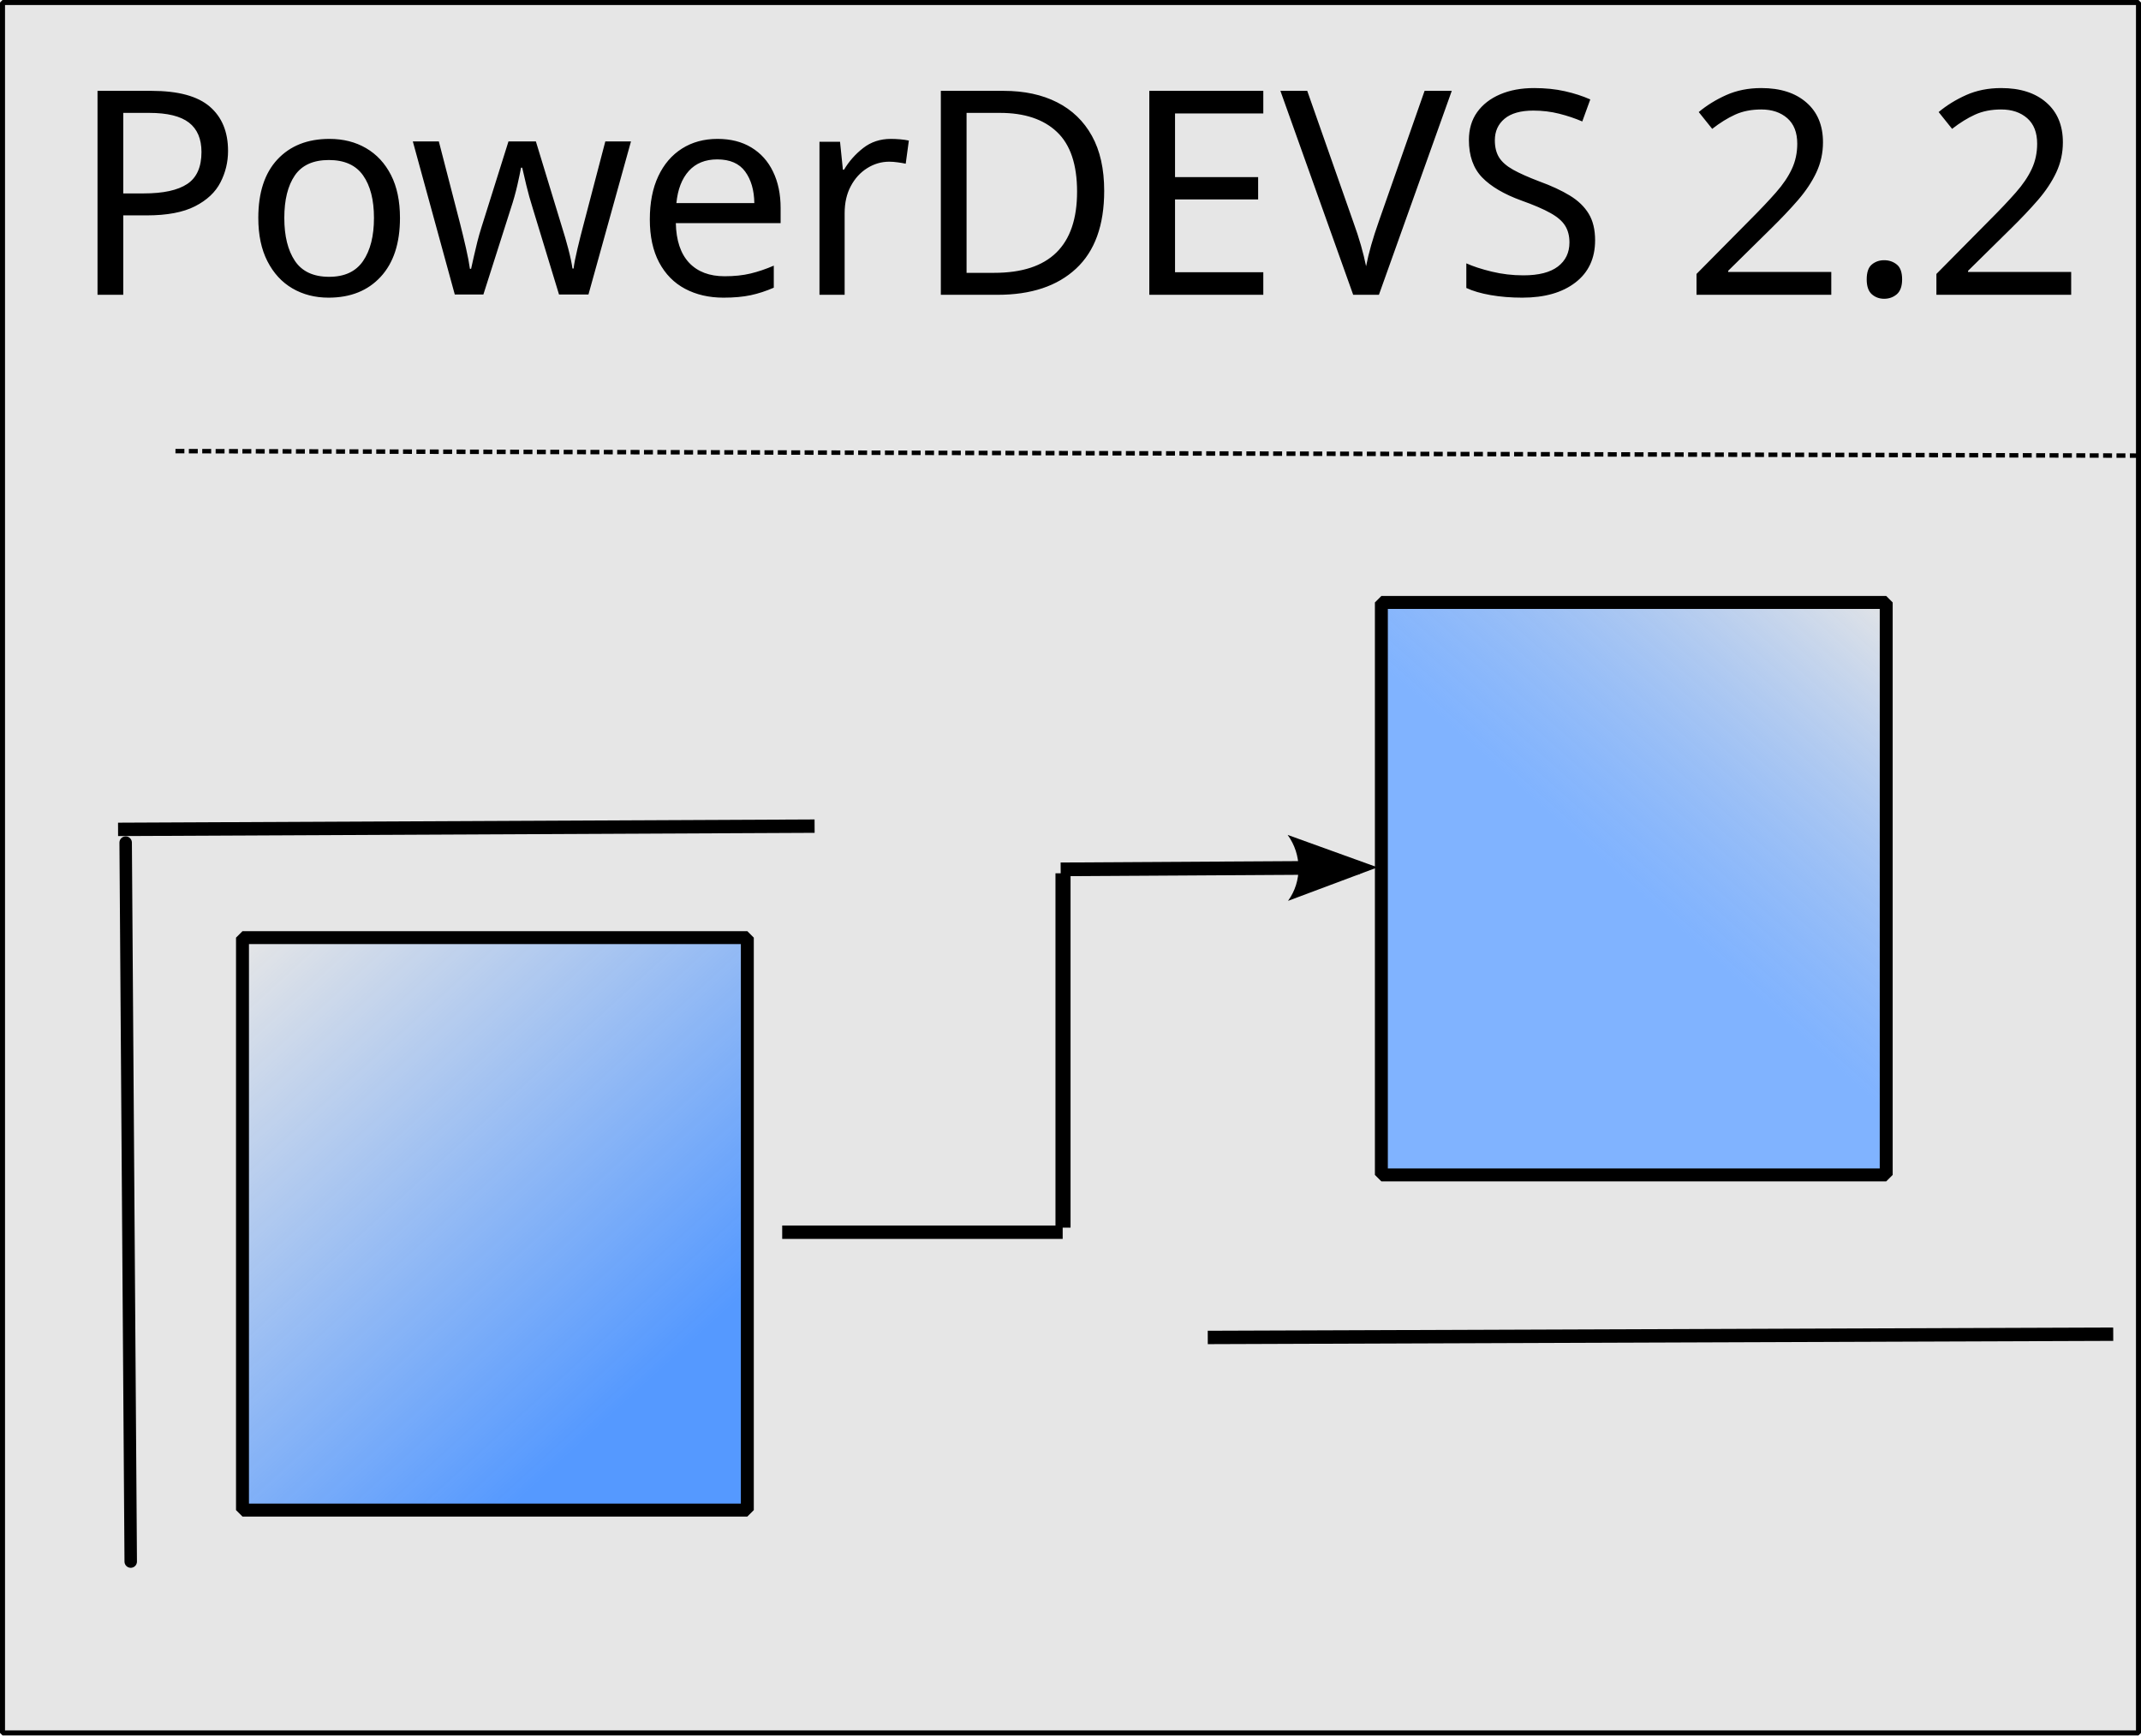
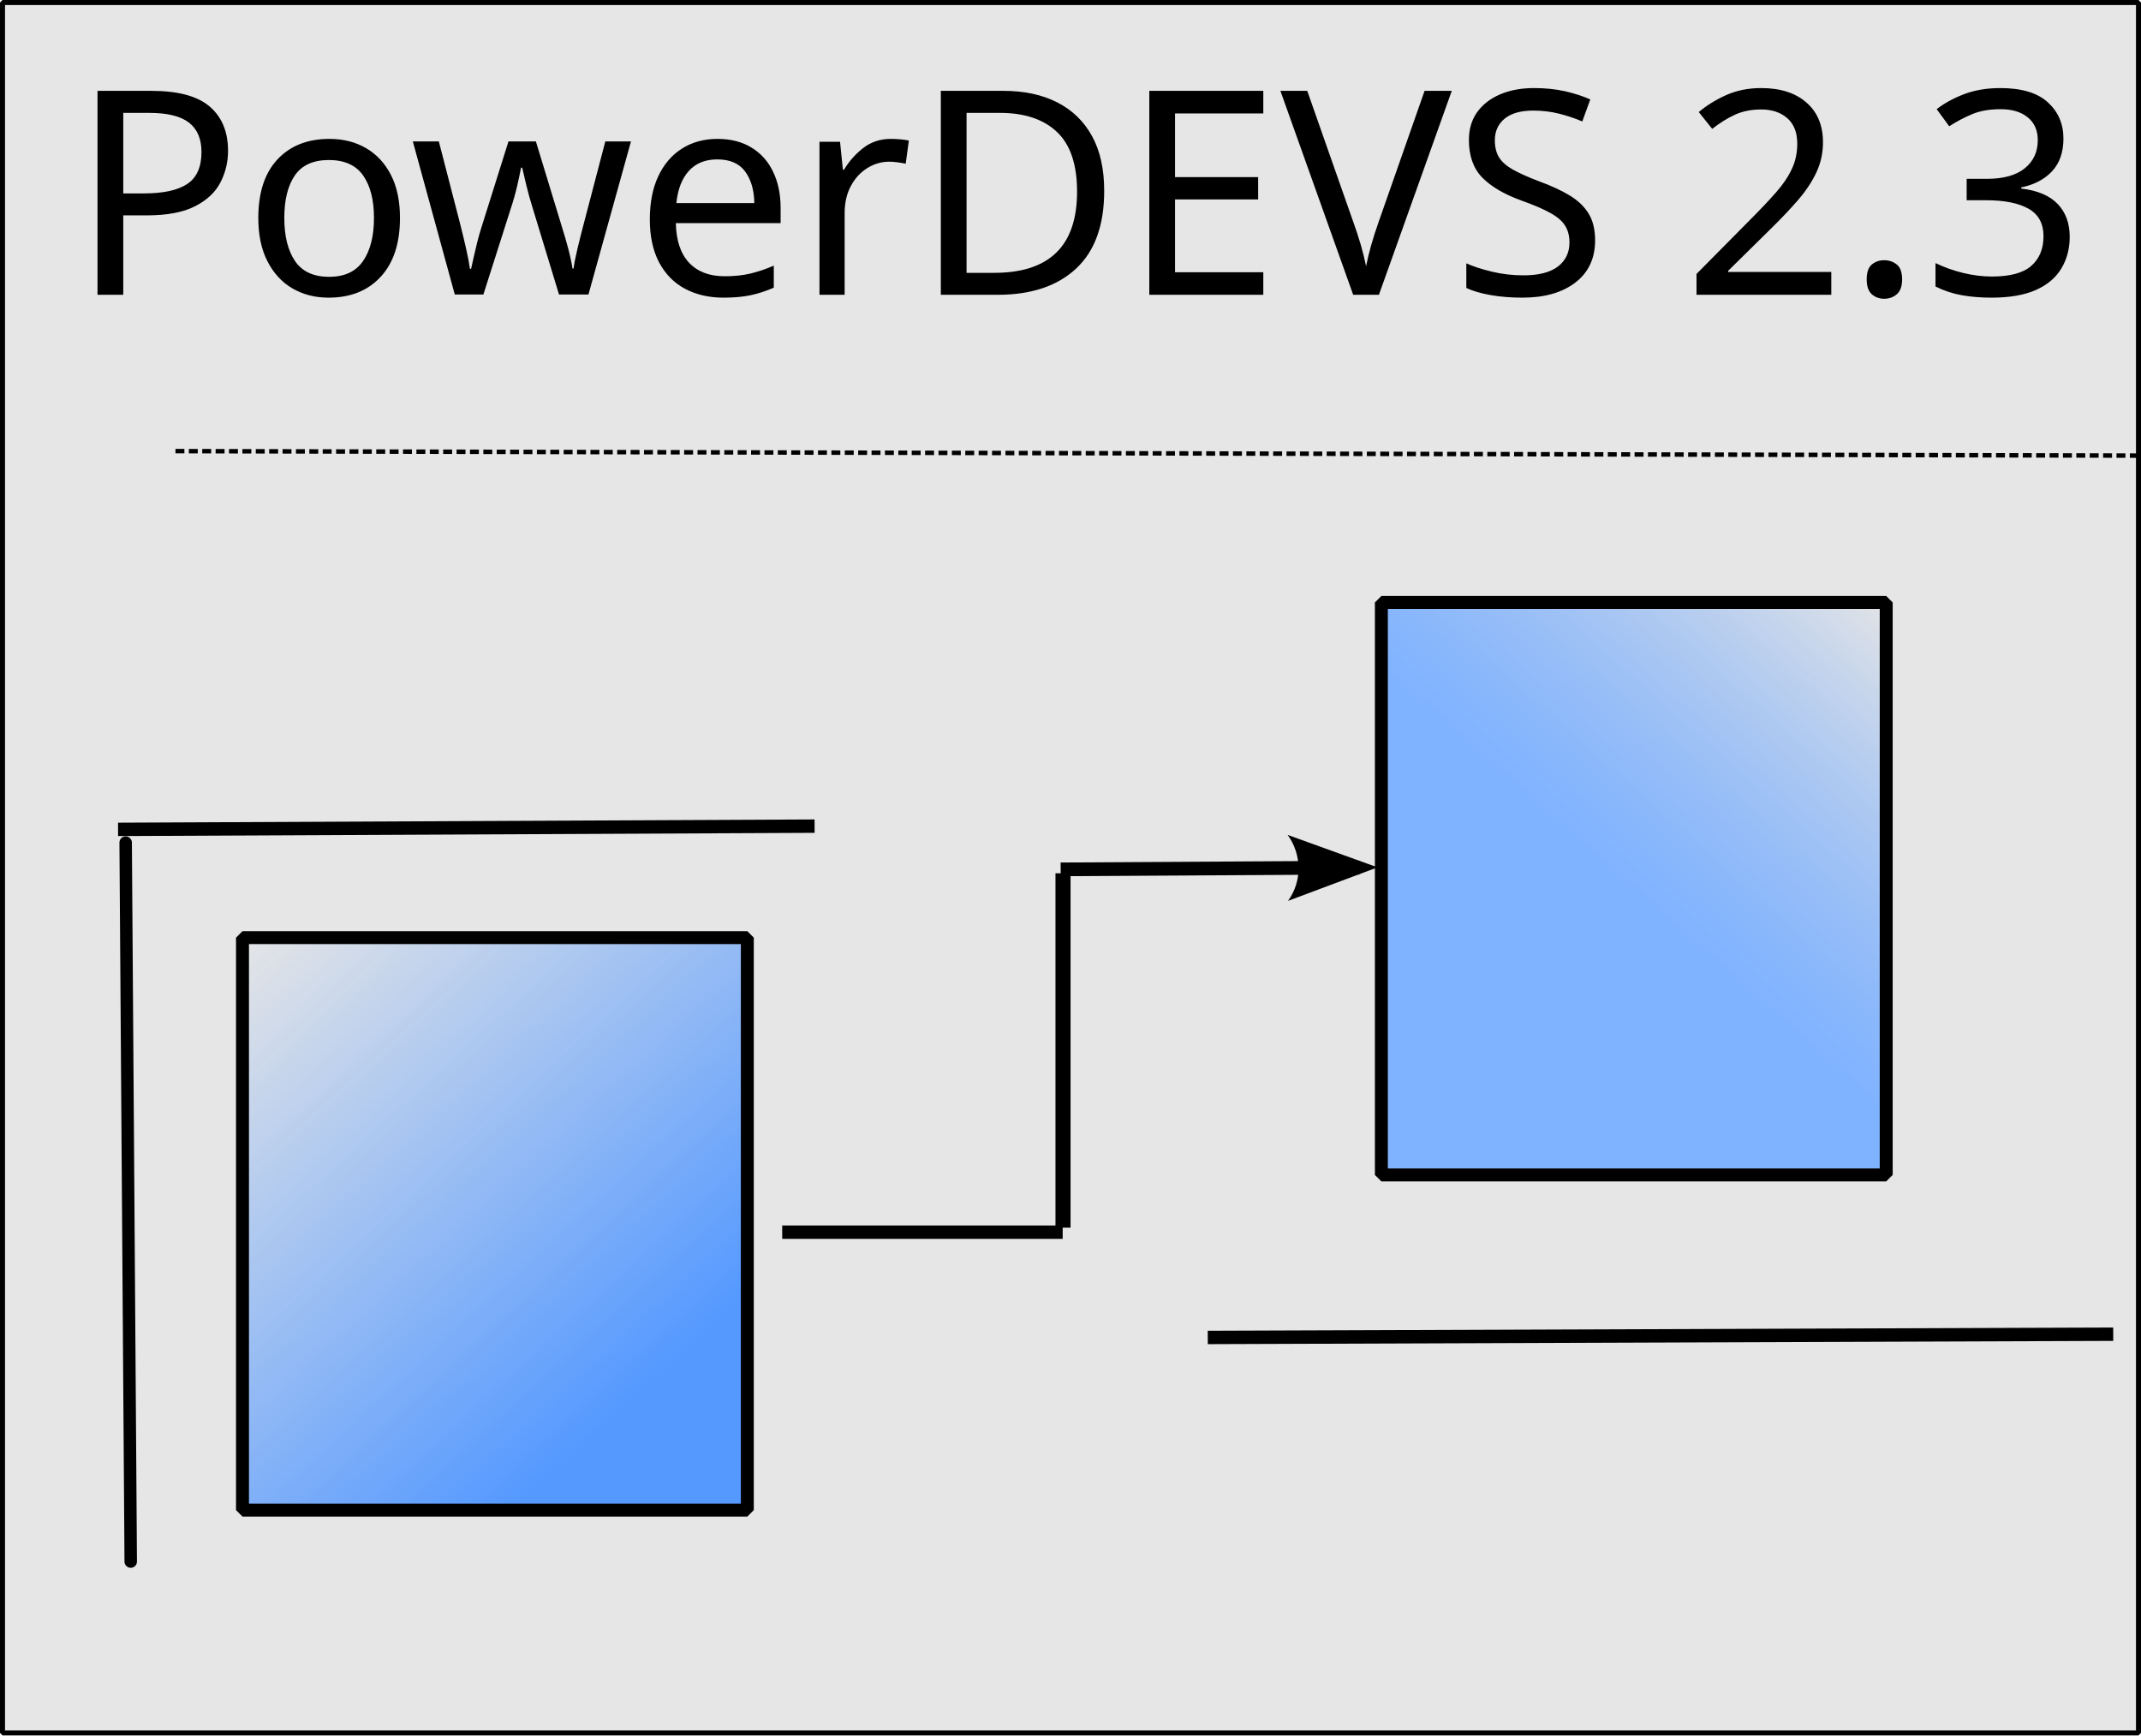
<svg xmlns="http://www.w3.org/2000/svg" xmlns:xlink="http://www.w3.org/1999/xlink" width="479.812" height="388.899" id="svg2" version="1.1">
  <defs id="defs4">
    <linearGradient id="linearGradient5117">
      <stop id="stop5119" offset="0" style="stop-color:#80b3ff;stop-opacity:1" />
      <stop id="stop5121" offset="1" style="stop-color:#5599ff;stop-opacity:0;" />
    </linearGradient>
    <marker orient="auto" refY="0" refX="0" id="Arrow2Mend" style="overflow:visible">
      <path id="path3687" style="font-size:12px;fill-rule:evenodd;stroke-width:0.625;stroke-linejoin:round" d="M 8.719,4.034 -2.207,0.016 8.719,-4.002 c -1.745,2.372 -1.735,5.617 -6e-7,8.035 z" transform="scale(-0.6,-0.6)" />
    </marker>
    <marker orient="auto" refY="0" refX="0" id="Arrow2Lend" style="overflow:visible">
      <path id="path3681" style="font-size:12px;fill-rule:evenodd;stroke-width:0.625;stroke-linejoin:round" d="M 8.719,4.034 -2.207,0.016 8.719,-4.002 c -1.745,2.372 -1.735,5.617 -6e-7,8.035 z" transform="matrix(-1.1,0,0,-1.1,-1.1,0)" />
    </marker>
    <marker orient="auto" refY="0" refX="0" id="SquareS" style="overflow:visible">
      <path id="path3737" d="M -5,-5 -5,5 5,5 5,-5 -5,-5 z" style="fill-rule:evenodd;stroke:#000000;stroke-width:1pt;marker-start:none" transform="scale(0.2,0.2)" />
    </marker>
    <marker orient="auto" refY="0" refX="0" id="DiamondL" style="overflow:visible">
      <path id="path3740" d="M 0,-7.071 -7.071,0 0,7.071 7.071,0 0,-7.071 z" style="fill-rule:evenodd;stroke:#000000;stroke-width:1pt;marker-start:none" transform="scale(0.8,0.8)" />
    </marker>
    <marker orient="auto" refY="0" refX="0" id="Arrow1Sstart" style="overflow:visible">
      <path id="path3672" d="M 0,0 5,-5 -12.5,0 5,5 0,0 z" style="fill-rule:evenodd;stroke:#000000;stroke-width:1pt;marker-start:none" transform="matrix(0.2,0,0,0.2,1.2,0)" />
    </marker>
    <linearGradient id="linearGradient3647">
      <stop style="stop-color:#5599ff;stop-opacity:1;" offset="0" id="stop3649" />
      <stop style="stop-color:#5599ff;stop-opacity:0;" offset="1" id="stop3651" />
    </linearGradient>
    <linearGradient xlink:href="#linearGradient3647" id="linearGradient3653" x1="646.498" y1="296.263" x2="555.084" y2="196.263" gradientUnits="userSpaceOnUse" gradientTransform="translate(-495.9552,17.99711)" />
    <linearGradient xlink:href="#linearGradient3647-2" id="linearGradient3653-0" x1="646.498" y1="296.263" x2="555.084" y2="196.263" gradientUnits="userSpaceOnUse" gradientTransform="translate(-478.8123,78.7919)" />
    <linearGradient id="linearGradient3647-2">
      <stop style="stop-color:#5599ff;stop-opacity:1;" offset="0" id="stop3649-4" />
      <stop style="stop-color:#5599ff;stop-opacity:0;" offset="1" id="stop3651-9" />
    </linearGradient>
    <linearGradient y2="195.313" x2="670.171" y1="260.908" x1="612.152" gradientTransform="translate(-240.7239,-57.1169)" gradientUnits="userSpaceOnUse" id="linearGradient4559" xlink:href="#linearGradient5117" />
  </defs>
  <g id="layer2" transform="translate(-5.284905,-4.639853)">
    <rect style="fill:#e6e6e6;fill-opacity:1;fill-rule:evenodd;stroke:#000000;stroke-width:1.125;stroke-linecap:round;stroke-linejoin:bevel;stroke-miterlimit:4;stroke-opacity:1;stroke-dasharray:none;stroke-dashoffset:0" id="rect2820" width="478.688" height="387.774" x="5.847" y="5.202" />
    <rect style="fill:url(#linearGradient3653);fill-opacity:1;fill-rule:evenodd;stroke:#000000;stroke-width:2.9;stroke-linecap:round;stroke-linejoin:bevel;stroke-miterlimit:4;stroke-opacity:1;stroke-dasharray:none;stroke-dashoffset:0" id="rect2873" width="113.137" height="128.289" x="59.629" y="214.76" />
    <path style="fill:none;stroke:#000000;stroke-width:2.793;stroke-linecap:round;stroke-linejoin:miter;stroke-miterlimit:4;stroke-opacity:1;stroke-dasharray:none" d="M 33.447,193.467 34.581,354.581" id="path4483" />
    <rect style="fill:url(#linearGradient4559);fill-opacity:1;fill-rule:evenodd;stroke:#000000;stroke-width:2.9;stroke-linecap:round;stroke-linejoin:bevel;stroke-miterlimit:4;stroke-opacity:1;stroke-dasharray:none;stroke-dashoffset:0" id="rect2873-9" width="113.137" height="128.289" x="314.86" y="139.646" />
    <path style="fill:none;stroke:#000000;stroke-width:3;stroke-linecap:butt;stroke-linejoin:miter;stroke-miterlimit:4;stroke-opacity:1;stroke-dasharray:none" d="M 187.841,189.775 31.743,190.501" id="path4483-9" />
    <path style="fill:none;stroke:#000000;stroke-width:3;stroke-linecap:butt;stroke-linejoin:miter;stroke-miterlimit:4;stroke-opacity:1;stroke-dasharray:none" d="m 180.581,280.774 62.857,0" id="path4602" />
    <path style="fill:none;stroke:#000000;stroke-width:3.066;stroke-linecap:butt;stroke-linejoin:miter;stroke-miterlimit:4;stroke-opacity:1;stroke-dasharray:none;marker-end:url(#Arrow2Mend);display:inline" d="m 242.988,199.46 66.948,-0.396" id="path4606" />
    <flowRoot xml:space="preserve" id="flowRoot4996" style="font-size:13px;font-style:normal;font-variant:normal;font-weight:bold;font-stretch:normal;fill:#000000;fill-opacity:1;stroke:none;font-family:Ouhod;-inkscape-font-specification:Ouhod Bold" transform="translate(-169.2209,-379.1295)">
      <flowRegion id="flowRegion4998">
-         <rect id="rect5000" width="177.962" height="46.333" x="198.571" y="500.934" style="font-size:13px" />
+         <rect id="rect5000" width="207.257" height="62.496" x="198.571" y="500.934" style="font-size:13px" />
      </flowRegion>
      <flowPara id="flowPara5002">Integrated Tool for Discrete </flowPara>
      <flowPara id="flowPara5004">Event System Modeling and</flowPara>
      <flowPara id="flowPara5006">Simulation</flowPara>
    </flowRoot>
    <path style="fill:none;stroke:#000000;stroke-width:1;stroke-linecap:butt;stroke-linejoin:miter;stroke-miterlimit:4;stroke-opacity:1;stroke-dasharray:2, 1;stroke-dashoffset:0" d="m 44.607,105.734 441.437,1.01" id="path5016" />
-     <flowRoot xml:space="preserve" id="flowRoot4996-3" style="font-size:13px;font-style:normal;font-variant:normal;font-weight:bold;font-stretch:normal;fill:#000000;fill-opacity:1;stroke:none;font-family:Ouhod;-inkscape-font-specification:Ouhod Bold" transform="translate(82.11439,-189.8957)">
+     <flowRoot xml:space="preserve" id="flowRoot4996-3" style="font-size:13px;font-style:normal;font-variant:normal;font-weight:bold;font-stretch:normal;fill:#000000;fill-opacity:1;stroke:none;font-family:Ouhod;-inkscape-font-specification:Ouhod Bold" transform="translate(85.14484,-192.9262)">
      <flowRegion id="flowRegion4998-3">
        <rect id="rect5000-8" width="195.135" height="126.135" x="198.571" y="500.934" style="font-size:13px" />
      </flowRegion>
      <flowPara id="flowPara5006-7">Developed by:</flowPara>
      <flowPara id="flowPara5100">Control and Simulation of </flowPara>
-       <flowPara id="flowPara5102">Dynamics System Group at</flowPara>
-       <flowPara id="flowPara5090" style="text-align:start;text-anchor:start">CIFASIS</flowPara>
-       <flowPara style="text-align:end;text-anchor:end" id="flowPara5115">2010</flowPara>
+       <flowPara id="flowPara5090" style="text-align:start;text-anchor:start">Dynamics System Group at CIFASIS</flowPara>
+       <flowPara style="text-align:end;text-anchor:end" id="flowPara5115">2012</flowPara>
    </flowRoot>
    <path style="fill:none;stroke:#000000;stroke-width:3;stroke-linecap:butt;stroke-linejoin:miter;stroke-miterlimit:4;stroke-opacity:1;stroke-dasharray:none" d="m 478.873,303.626 -202.92,0.732" id="path4483-9-1" />
    <flowRoot xml:space="preserve" id="flowRoot5077" style="font-size:36px;font-style:normal;font-variant:normal;font-weight:bold;font-stretch:normal;fill:#000000;fill-opacity:1;stroke:none;font-family:Ouhod;-inkscape-font-specification:Ouhod Bold">
      <flowRegion id="flowRegion5079">
        <rect id="rect5081" width="84.853" height="37.376" x="262.64" y="318.991" />
      </flowRegion>
      <flowPara id="flowPara5083" />
    </flowRoot>
    <path style="fill:none;stroke:#000000;stroke-width:3.378;stroke-linecap:butt;stroke-linejoin:miter;stroke-miterlimit:4;stroke-opacity:1;stroke-dasharray:none" d="m 243.513,200.342 0,79.41" id="path3041" />
  </g>
  <g id="layer1" style="display:inline" transform="translate(-5.284905,-4.639853)">
    <text xml:space="preserve" style="font-size:36px;font-style:normal;font-variant:normal;font-weight:normal;font-stretch:normal;fill:#000000;fill-opacity:1;stroke:none;font-family:Prototype;-inkscape-font-specification:Prototype" x="20.939" y="70.702" id="text2816">
-       <tspan id="tspan2818" x="20.939" y="70.702" style="font-size:64px;text-align:start;text-anchor:start">PowerDEVS 2.2</tspan>
+       <tspan id="tspan2818" x="20.939" y="70.702" style="font-size:64px;text-align:start;text-anchor:start">PowerDEVS 2.3</tspan>
    </text>
  </g>
</svg>
